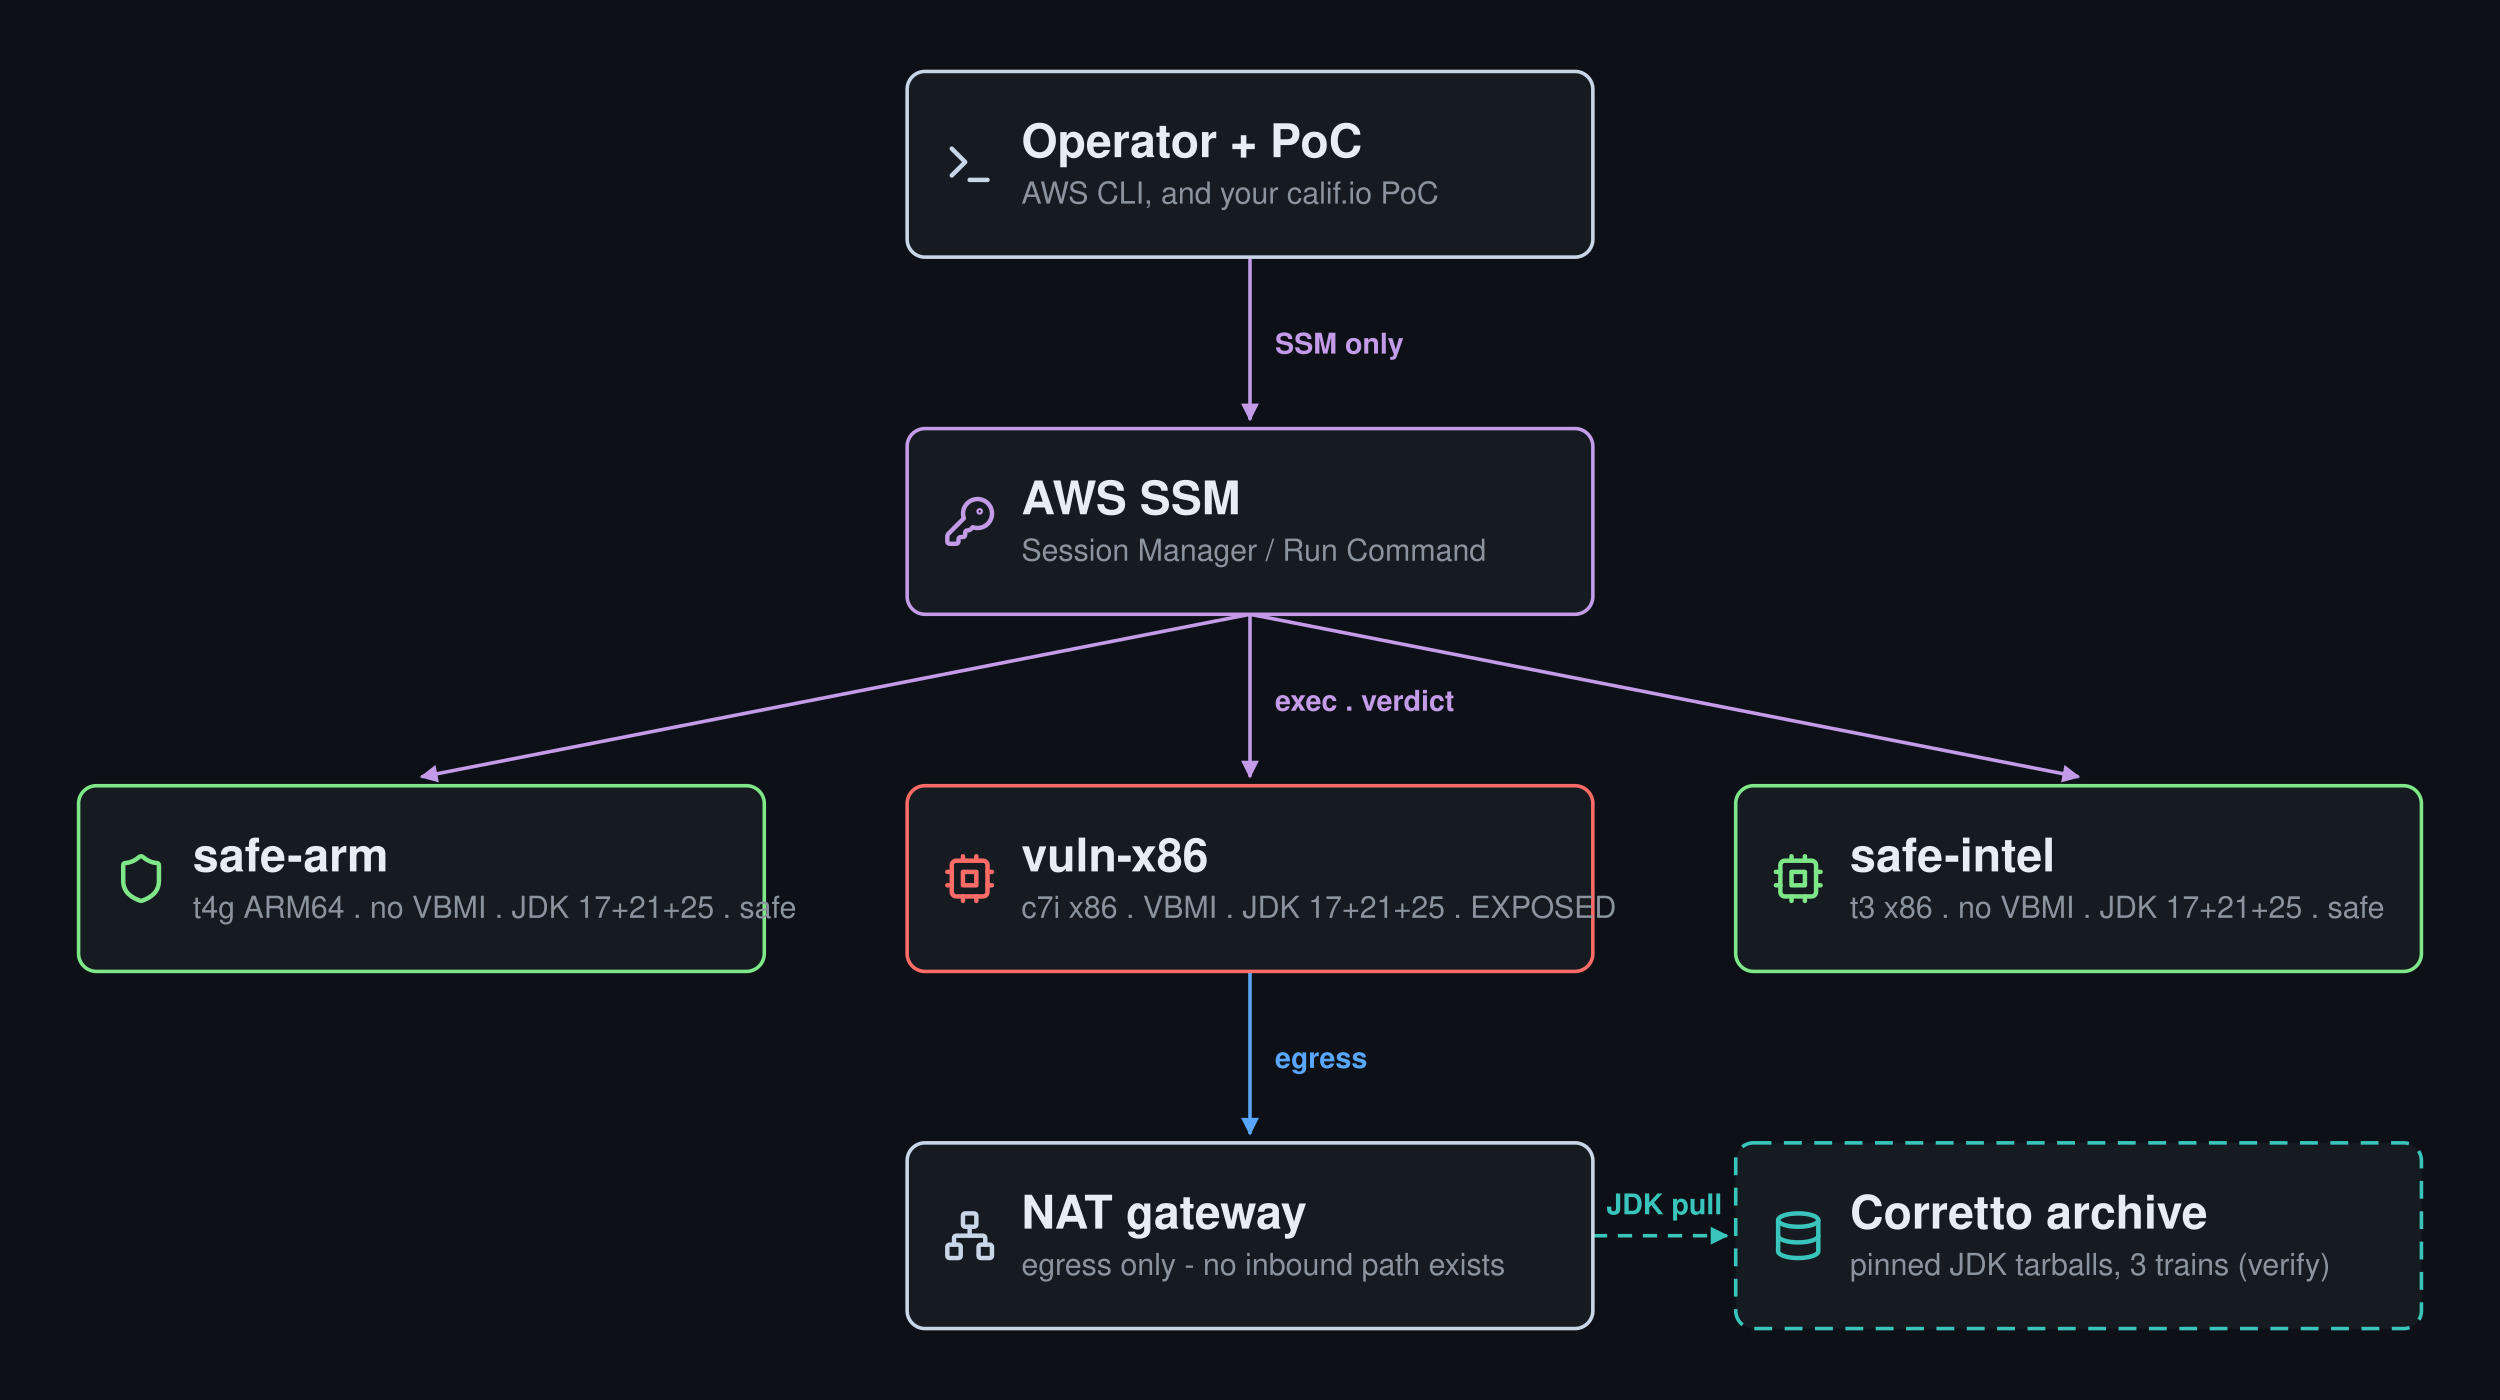
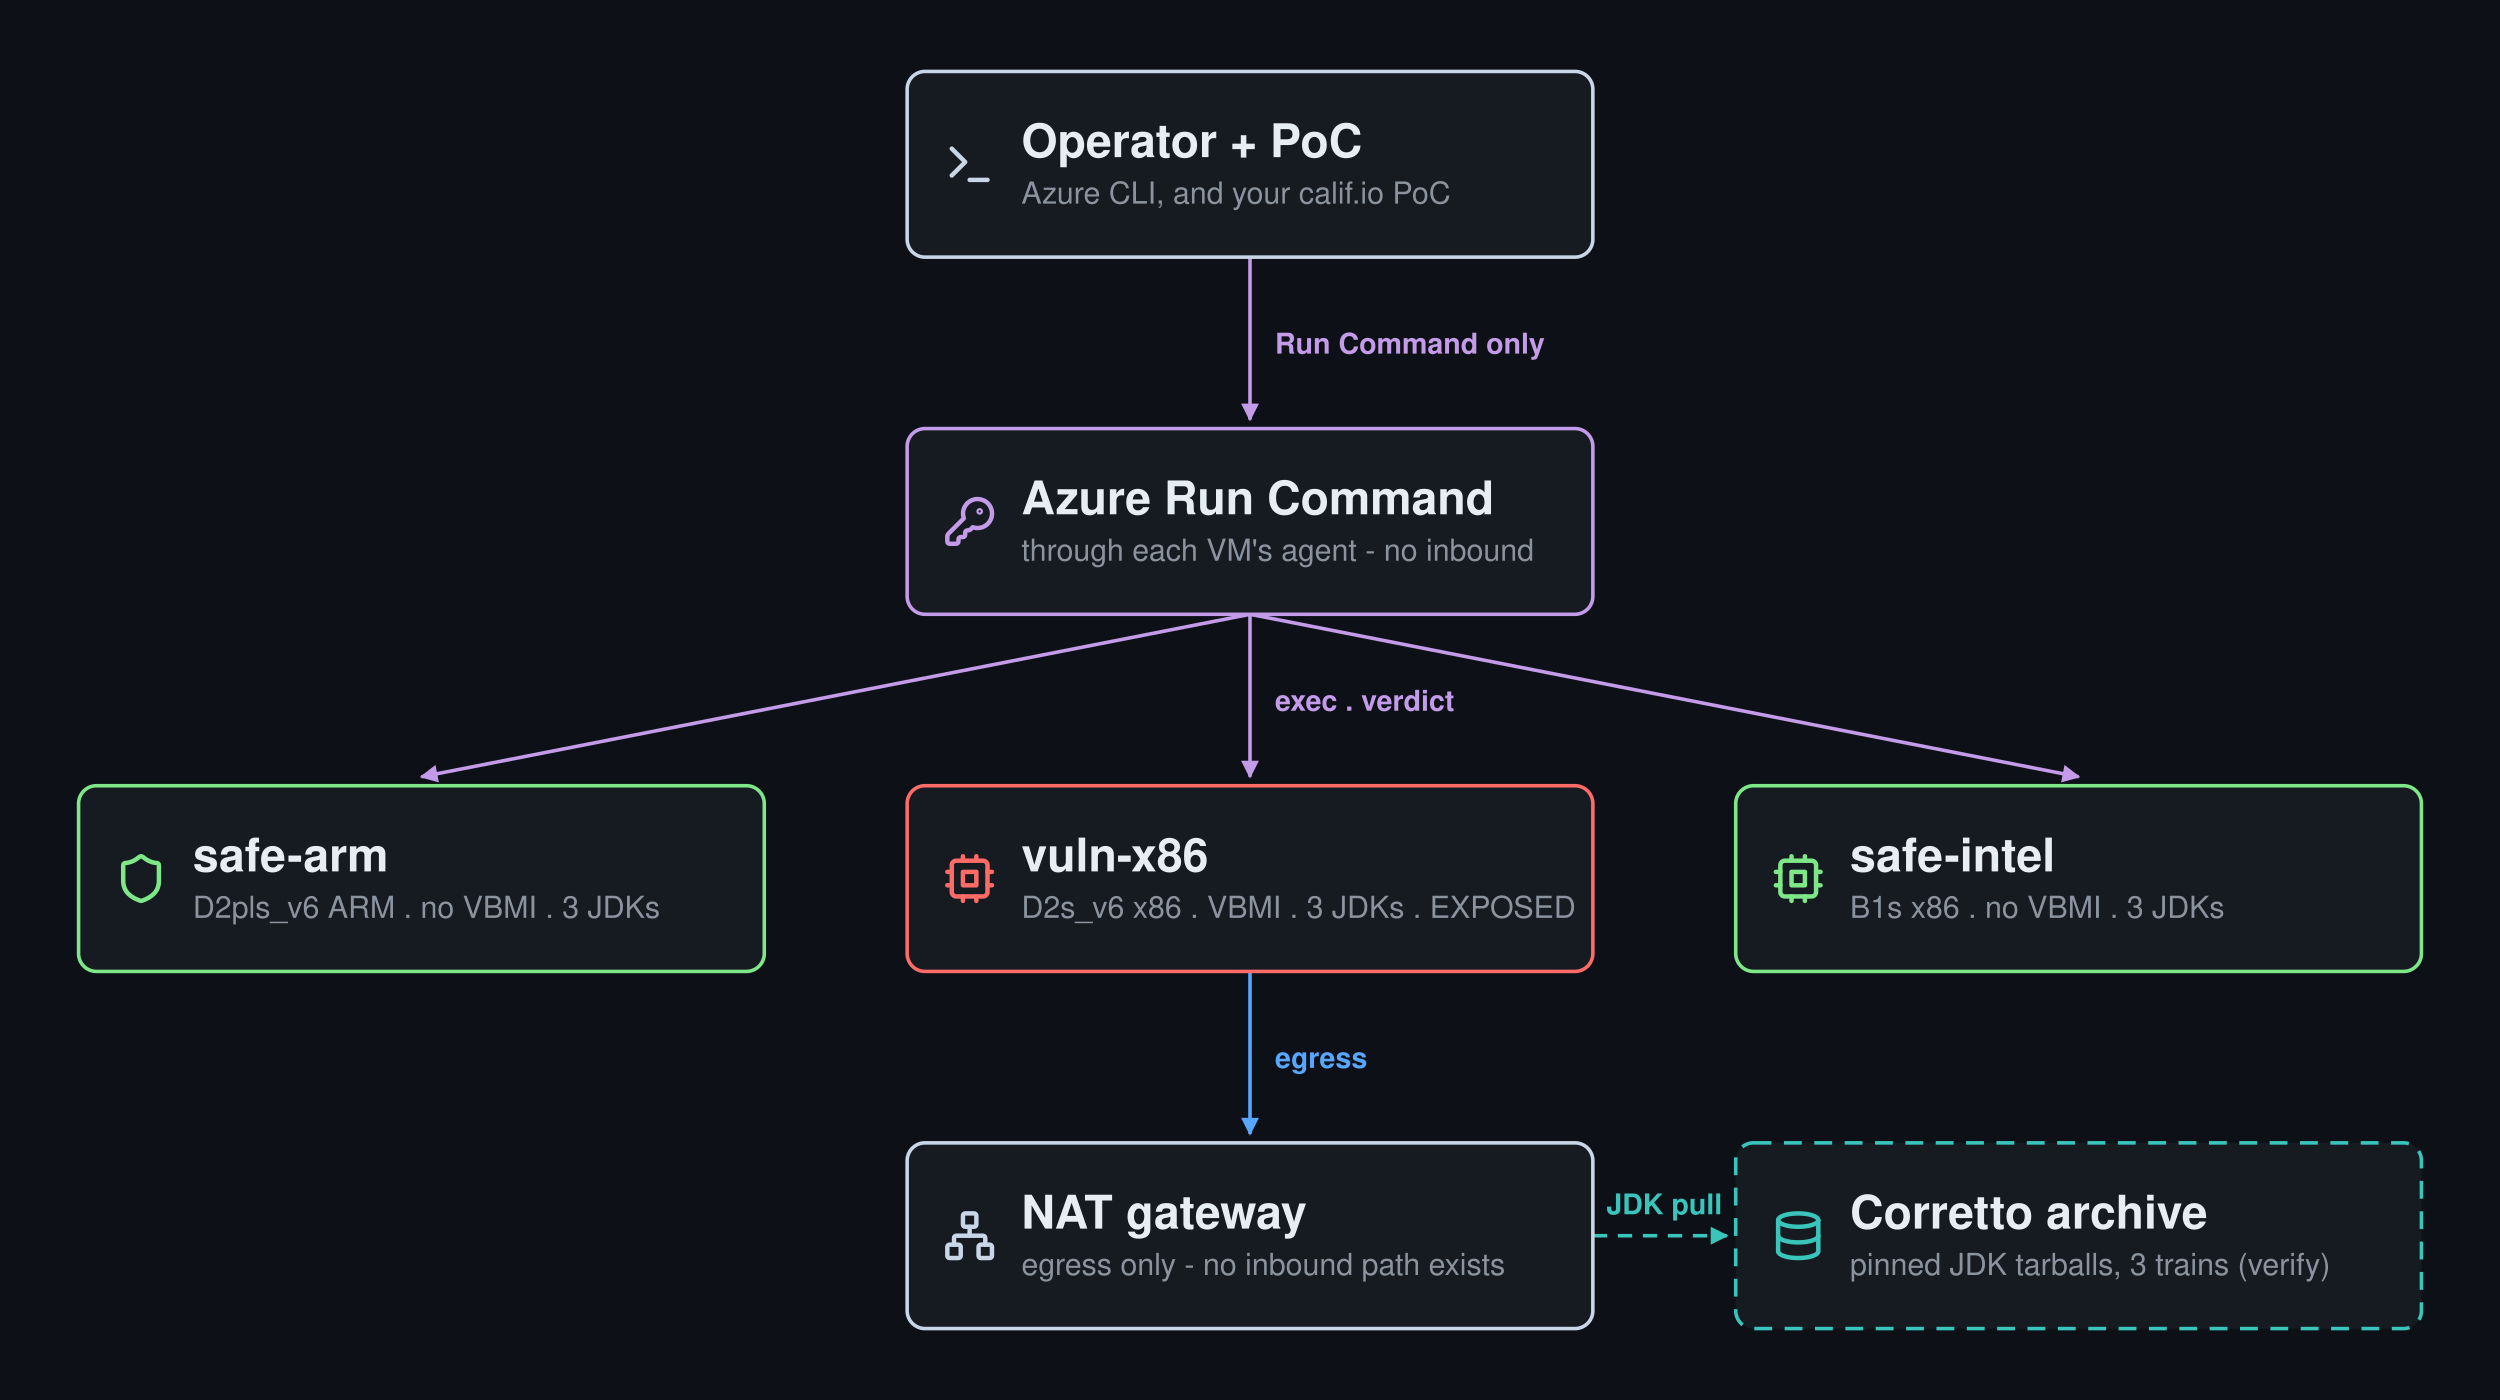
- <svg xmlns="http://www.w3.org/2000/svg" width="1400" height="784" viewBox="0 0 1400 784" role="img" aria-label="The operator, running the AWS CLI and the public calif.io proof of concept, reaches the lab only through AWS SSM - Session Manager and Run Command - because the nodes have no inbound network path. SSM drives three nodes in private subnets, and every node installs all three affected Java trains at once (Corretto 17.0.13, 21.0.13 and 25.0.5), so the detector must judge every installed JDK. One node is EXPOSED: vuln-x86, a c7i x86 instance with the AVX-512 VBMI instruction the vulnerable intrinsic needs, so all three of its JDKs are exposed. The other two run the same three vulnerable JDKs but are immune because neither has AVX-512 VBMI: safe-arm, a t4g Graviton ARM64 instance, and safe-intel, a t3 x86 instance. There is no pre-patched node; patch.sh upgrades all three trains on a node live to flip it from EXPOSED to not exposed. The nodes egress through a NAT gateway to pull pinned JDK tarballs from the Amazon Corretto archive.">
+ <svg xmlns="http://www.w3.org/2000/svg" width="1400" height="784" viewBox="0 0 1400 784" role="img" aria-label="The operator, running the Azure CLI and the public calif.io proof of concept, reaches the lab only through Azure Run Command, because the nodes have no inbound network path. Run Command drives three nodes in a private subnet through each VM's agent, and every node installs all three affected Java trains at once (Corretto 17.0.13, 21.0.13 and 25.0.5), so the detector must judge every installed JDK. One node is EXPOSED: vuln-x86, a Standard_D2s_v6 Intel VM with the AVX-512 VBMI instruction the vulnerable intrinsic needs, so all three of its JDKs are exposed. The other two run the same three vulnerable JDKs but are immune because neither has AVX-512 VBMI: safe-arm, a Standard_D2pls_v6 Azure Cobalt 100 ARM64 VM, and safe-intel, a Standard_B1s Intel VM. There is no pre-patched node; patch.sh upgrades all three trains on a node live to flip it from EXPOSED to not exposed. The nodes egress through a NAT gateway to pull pinned JDK tarballs from the Amazon Corretto archive.">
  <defs>
    <marker id="a_e_in" viewBox="0 0 10 10" refX="9" refY="5" markerWidth="5" markerHeight="5" orient="auto-start-reverse">
      <path d="M0,0 L10,5 L0,10 z" fill="#c39be8" />
    </marker>
    <marker id="a_e_vuln" viewBox="0 0 10 10" refX="9" refY="5" markerWidth="5" markerHeight="5" orient="auto-start-reverse">
      <path d="M0,0 L10,5 L0,10 z" fill="#c39be8" />
    </marker>
    <marker id="a_e_arm" viewBox="0 0 10 10" refX="9" refY="5" markerWidth="5" markerHeight="5" orient="auto-start-reverse">
      <path d="M0,0 L10,5 L0,10 z" fill="#c39be8" />
    </marker>
    <marker id="a_e_intel" viewBox="0 0 10 10" refX="9" refY="5" markerWidth="5" markerHeight="5" orient="auto-start-reverse">
      <path d="M0,0 L10,5 L0,10 z" fill="#c39be8" />
    </marker>
    <marker id="a_e_eg" viewBox="0 0 10 10" refX="9" refY="5" markerWidth="5" markerHeight="5" orient="auto-start-reverse">
      <path d="M0,0 L10,5 L0,10 z" fill="#58a6ff" />
    </marker>
    <marker id="a_e_dl" viewBox="0 0 10 10" refX="9" refY="5" markerWidth="5" markerHeight="5" orient="auto-start-reverse">
      <path d="M0,0 L10,5 L0,10 z" fill="#39c5bb" />
    </marker>
  </defs>
  <rect width="1400" height="784" fill="#0d1117" />
  <path d="M700.0,144 V235" fill="none" stroke="#c39be8" stroke-width="2" marker-end="url(#a_e_in)" />
-   <text x="714.0" y="198.0" text-anchor="start" font-family="-apple-system, BlinkMacSystemFont, Segoe UI, Helvetica, Arial, sans-serif" font-size="16" font-weight="600" fill="#c39be8" stroke="#0d1117" stroke-width="6" paint-order="stroke">SSM only</text>
+   <text x="714.0" y="198.0" text-anchor="start" font-family="-apple-system, BlinkMacSystemFont, Segoe UI, Helvetica, Arial, sans-serif" font-size="16" font-weight="600" fill="#c39be8" stroke="#0d1117" stroke-width="6" paint-order="stroke">Run Command only</text>
  <path d="M700.0,344 V435" fill="none" stroke="#c39be8" stroke-width="2" marker-end="url(#a_e_vuln)" />
  <text x="714.0" y="398.0" text-anchor="start" font-family="-apple-system, BlinkMacSystemFont, Segoe UI, Helvetica, Arial, sans-serif" font-size="16" font-weight="600" fill="#c39be8" stroke="#0d1117" stroke-width="6" paint-order="stroke">exec . verdict</text>
  <path d="M700.0,344 L236.0,435" fill="none" stroke="#c39be8" stroke-width="2" marker-end="url(#a_e_arm)" />
  <path d="M700.0,344 L1164.0,435" fill="none" stroke="#c39be8" stroke-width="2" marker-end="url(#a_e_intel)" />
  <path d="M700.0,544 V635" fill="none" stroke="#58a6ff" stroke-width="2" marker-end="url(#a_e_eg)" />
  <text x="714.0" y="598.0" text-anchor="start" font-family="-apple-system, BlinkMacSystemFont, Segoe UI, Helvetica, Arial, sans-serif" font-size="16" font-weight="600" fill="#58a6ff" stroke="#0d1117" stroke-width="6" paint-order="stroke">egress</text>
  <path d="M892,692.0 H967" fill="none" stroke="#39c5bb" stroke-width="2" stroke-dasharray="8 6" marker-end="url(#a_e_dl)" />
  <text x="932.0" y="680.0" text-anchor="middle" font-family="-apple-system, BlinkMacSystemFont, Segoe UI, Helvetica, Arial, sans-serif" font-size="16" font-weight="600" fill="#39c5bb" stroke="#0d1117" stroke-width="6" paint-order="stroke">JDK pull</text>
  <rect x="508" y="40" width="384" height="104" rx="10" ry="10" fill="#161b22" stroke="#c8d6e8" stroke-width="2" />
  <g transform="translate(528,77.0) scale(1.25)" fill="none" stroke="#c8d6e8" stroke-width="2" stroke-linecap="round" stroke-linejoin="round">
    <polyline points="4 17 10 11 4 5" />
    <line x1="12" x2="20" y1="19" y2="19" />
  </g>
  <text x="572.0" y="88.0" font-family="-apple-system, BlinkMacSystemFont, Segoe UI, Helvetica, Arial, sans-serif" font-size="26" font-weight="600" fill="#e6edf3">Operator + PoC</text>
-   <text x="572.0" y="114.0" font-family="-apple-system, BlinkMacSystemFont, Segoe UI, Helvetica, Arial, sans-serif" font-size="17" fill="#8b949e">AWS CLI, and your calif.io PoC</text>
+   <text x="572.0" y="114.0" font-family="-apple-system, BlinkMacSystemFont, Segoe UI, Helvetica, Arial, sans-serif" font-size="17" fill="#8b949e">Azure CLI, and your calif.io PoC</text>
  <rect x="508" y="240" width="384" height="104" rx="10" ry="10" fill="#161b22" stroke="#c39be8" stroke-width="2" />
  <g transform="translate(528,277.0) scale(1.25)" fill="none" stroke="#c39be8" stroke-width="2" stroke-linecap="round" stroke-linejoin="round">
    <path d="M2.586 17.414A2 2 0 0 0 2 18.828V21a1 1 0 0 0 1 1h3a1 1 0 0 0 1-1v-1a1 1 0 0 1 1-1h1a1 1 0 0 0 1-1v-1a1 1 0 0 1 1-1h.172a2 2 0 0 0 1.414-.586l.814-.814a6.5 6.5 0 1 0-4-4z" />
    <circle cx="16.5" cy="7.5" r=".5" />
  </g>
-   <text x="572.0" y="288.0" font-family="-apple-system, BlinkMacSystemFont, Segoe UI, Helvetica, Arial, sans-serif" font-size="26" font-weight="600" fill="#e6edf3">AWS SSM</text>
-   <text x="572.0" y="314.0" font-family="-apple-system, BlinkMacSystemFont, Segoe UI, Helvetica, Arial, sans-serif" font-size="17" fill="#8b949e">Session Manager / Run Command</text>
+   <text x="572.0" y="288.0" font-family="-apple-system, BlinkMacSystemFont, Segoe UI, Helvetica, Arial, sans-serif" font-size="26" font-weight="600" fill="#e6edf3">Azure Run Command</text>
+   <text x="572.0" y="314.0" font-family="-apple-system, BlinkMacSystemFont, Segoe UI, Helvetica, Arial, sans-serif" font-size="17" fill="#8b949e">through each VM's agent - no inbound</text>
  <rect x="508" y="440" width="384" height="104" rx="10" ry="10" fill="#161b22" stroke="#ff6b66" stroke-width="2" />
  <g transform="translate(528,477.0) scale(1.25)" fill="none" stroke="#ff6b66" stroke-width="2" stroke-linecap="round" stroke-linejoin="round">
    <rect x="4" y="4" width="16" height="16" rx="2" />
    <rect x="9" y="9" width="6" height="6" />
    <path d="M15 2v2" />
    <path d="M15 20v2" />
    <path d="M2 15h2" />
    <path d="M2 9h2" />
    <path d="M20 15h2" />
    <path d="M20 9h2" />
    <path d="M9 2v2" />
    <path d="M9 20v2" />
  </g>
  <text x="572.0" y="488.0" font-family="-apple-system, BlinkMacSystemFont, Segoe UI, Helvetica, Arial, sans-serif" font-size="26" font-weight="600" fill="#e6edf3">vuln-x86</text>
-   <text x="572.0" y="514.0" font-family="-apple-system, BlinkMacSystemFont, Segoe UI, Helvetica, Arial, sans-serif" font-size="17" fill="#8b949e">c7i x86 . VBMI . JDK 17+21+25 . EXPOSED</text>
+   <text x="572.0" y="514.0" font-family="-apple-system, BlinkMacSystemFont, Segoe UI, Helvetica, Arial, sans-serif" font-size="17" fill="#8b949e">D2s_v6 x86 . VBMI . 3 JDKs . EXPOSED</text>
  <rect x="44" y="440" width="384" height="104" rx="10" ry="10" fill="#161b22" stroke="#7ee787" stroke-width="2" />
  <g transform="translate(64,477.0) scale(1.25)" fill="none" stroke="#7ee787" stroke-width="2" stroke-linecap="round" stroke-linejoin="round">
    <path d="M20 13c0 5-3.5 7.5-7.66 8.95a1 1 0 0 1-.67-.01C7.5 20.5 4 18 4 13V6a1 1 0 0 1 1-1c2 0 4.5-1.2 6.24-2.72a1.17 1.17 0 0 1 1.52 0C14.51 3.81 17 5 19 5a1 1 0 0 1 1 1z" />
  </g>
  <text x="108.0" y="488.0" font-family="-apple-system, BlinkMacSystemFont, Segoe UI, Helvetica, Arial, sans-serif" font-size="26" font-weight="600" fill="#e6edf3">safe-arm</text>
-   <text x="108.0" y="514.0" font-family="-apple-system, BlinkMacSystemFont, Segoe UI, Helvetica, Arial, sans-serif" font-size="17" fill="#8b949e">t4g ARM64 . no VBMI . JDK 17+21+25 . safe</text>
+   <text x="108.0" y="514.0" font-family="-apple-system, BlinkMacSystemFont, Segoe UI, Helvetica, Arial, sans-serif" font-size="17" fill="#8b949e">D2pls_v6 ARM . no VBMI . 3 JDKs</text>
  <rect x="972" y="440" width="384" height="104" rx="10" ry="10" fill="#161b22" stroke="#7ee787" stroke-width="2" />
  <g transform="translate(992,477.0) scale(1.25)" fill="none" stroke="#7ee787" stroke-width="2" stroke-linecap="round" stroke-linejoin="round">
    <rect x="4" y="4" width="16" height="16" rx="2" />
    <rect x="9" y="9" width="6" height="6" />
    <path d="M15 2v2" />
    <path d="M15 20v2" />
    <path d="M2 15h2" />
    <path d="M2 9h2" />
    <path d="M20 15h2" />
    <path d="M20 9h2" />
    <path d="M9 2v2" />
    <path d="M9 20v2" />
  </g>
  <text x="1036.0" y="488.0" font-family="-apple-system, BlinkMacSystemFont, Segoe UI, Helvetica, Arial, sans-serif" font-size="26" font-weight="600" fill="#e6edf3">safe-intel</text>
-   <text x="1036.0" y="514.0" font-family="-apple-system, BlinkMacSystemFont, Segoe UI, Helvetica, Arial, sans-serif" font-size="17" fill="#8b949e">t3 x86 . no VBMI . JDK 17+21+25 . safe</text>
+   <text x="1036.0" y="514.0" font-family="-apple-system, BlinkMacSystemFont, Segoe UI, Helvetica, Arial, sans-serif" font-size="17" fill="#8b949e">B1s x86 . no VBMI . 3 JDKs</text>
  <rect x="508" y="640" width="384" height="104" rx="10" ry="10" fill="#161b22" stroke="#c8d6e8" stroke-width="2" />
  <g transform="translate(528,677.0) scale(1.25)" fill="none" stroke="#c8d6e8" stroke-width="2" stroke-linecap="round" stroke-linejoin="round">
    <rect x="16" y="16" width="6" height="6" rx="1" />
    <rect x="2" y="16" width="6" height="6" rx="1" />
    <rect x="9" y="2" width="6" height="6" rx="1" />
    <path d="M5 16v-3a1 1 0 0 1 1-1h12a1 1 0 0 1 1 1v3" />
    <path d="M12 12V8" />
  </g>
  <text x="572.0" y="688.0" font-family="-apple-system, BlinkMacSystemFont, Segoe UI, Helvetica, Arial, sans-serif" font-size="26" font-weight="600" fill="#e6edf3">NAT gateway</text>
  <text x="572.0" y="714.0" font-family="-apple-system, BlinkMacSystemFont, Segoe UI, Helvetica, Arial, sans-serif" font-size="17" fill="#8b949e">egress only - no inbound path exists</text>
  <rect x="972" y="640" width="384" height="104" rx="10" ry="10" fill="#161b22" stroke="#39c5bb" stroke-width="2" stroke-dasharray="10 7" />
  <g transform="translate(992,677.0) scale(1.25)" fill="none" stroke="#39c5bb" stroke-width="2" stroke-linecap="round" stroke-linejoin="round">
    <ellipse cx="12" cy="5" rx="9" ry="3" />
    <path d="M3 5V19A9 3 0 0 0 21 19V5" />
    <path d="M3 12A9 3 0 0 0 21 12" />
  </g>
  <text x="1036.0" y="688.0" font-family="-apple-system, BlinkMacSystemFont, Segoe UI, Helvetica, Arial, sans-serif" font-size="26" font-weight="600" fill="#e6edf3">Corretto archive</text>
  <text x="1036.0" y="714.0" font-family="-apple-system, BlinkMacSystemFont, Segoe UI, Helvetica, Arial, sans-serif" font-size="17" fill="#8b949e">pinned JDK tarballs, 3 trains (verify)</text>
</svg>
